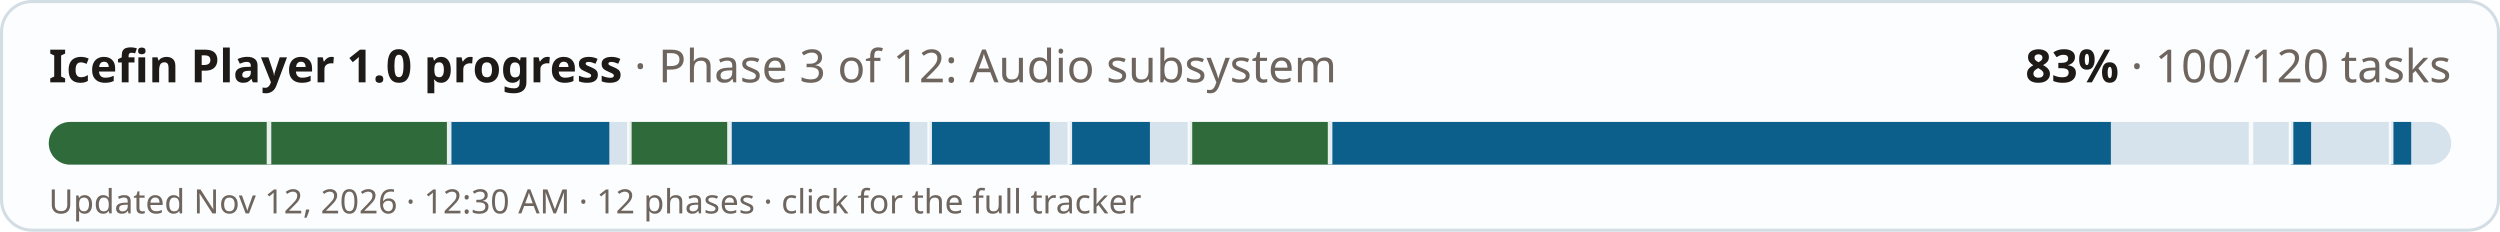
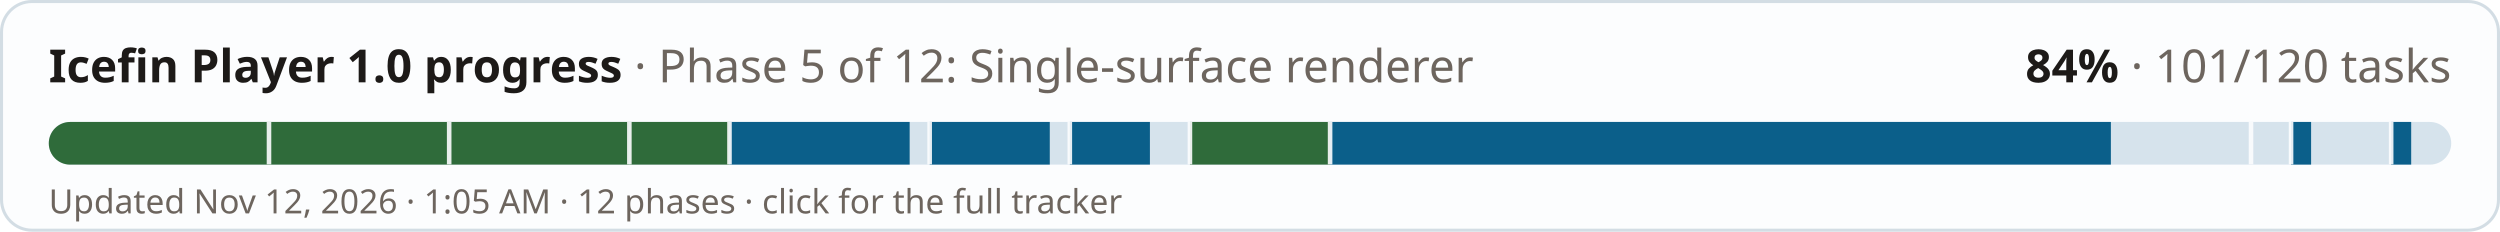
- <svg xmlns="http://www.w3.org/2000/svg" width="820" height="76" viewBox="0 0 820 76" role="img" aria-label="Icefin Player 1.0 progress: 83% (100 of 120 tasks)">
+ <svg xmlns="http://www.w3.org/2000/svg" width="820" height="76" viewBox="0 0 820 76" role="img" aria-label="Icefin Player 1.0 progress: 84% (101 of 120 tasks)">
  <style>
  .bg{fill:#fcfdfe;stroke:#d3dde4} .fg{fill:#1d1a18} .mu{fill:#6d655e} .track{fill:#d6e3ec} .done{fill:#0b5f8a} .full{fill:#2f6b3a} .tick{fill:#fcfdfe;opacity:.9}
  @media (prefers-color-scheme: dark){ .bg{fill:#1a2127;stroke:#2e3a43} .fg{fill:#f1ebe2} .mu{fill:#a99f94} .track{fill:#24384a} .done{fill:#6cb6e4} .full{fill:#6fbf7c} .tick{fill:#1a2127} }
  text{font-family:-apple-system,"Segoe UI",system-ui,"Noto Sans","DejaVu Sans",sans-serif}
</style>
  <rect class="bg" x="0.5" y="0.5" width="819" height="75" rx="10" />
-   <text class="fg" x="16" y="27" font-size="15" font-weight="700">Icefin Player 1.0 progress <tspan class="mu" font-weight="400">· Phase 3 of 12: Audio subsystem</tspan>
+   <text class="fg" x="16" y="27" font-size="15" font-weight="700">Icefin Player 1.0 progress <tspan class="mu" font-weight="400">· Phase 5 of 12: Single-surface renderer</tspan>
  </text>
-   <text class="fg" x="804" y="27" font-size="15" font-weight="700" text-anchor="end">83% <tspan class="mu" font-weight="400">· 100/120 tasks</tspan>
+   <text class="fg" x="804" y="27" font-size="15" font-weight="700" text-anchor="end">84% <tspan class="mu" font-weight="400">· 101/120 tasks</tspan>
  </text>
  <rect class="track" x="16" y="40" width="788" height="14" rx="7" />
  <clipPath id="c">
    <rect x="16" y="40" width="788" height="14" rx="7" />
  </clipPath>
  <g clip-path="url(#c)">
    <rect class="full" x="16" y="40" width="72.23" height="14" />
    <rect class="full" x="88.23" y="40" width="59.1" height="14" />
-     <rect class="done" x="147.33" y="40" width="52.53" height="14" />
+     <rect class="full" x="147.33" y="40" width="59.1" height="14" />
    <rect class="full" x="206.43" y="40" width="32.83" height="14" />
    <rect class="done" x="239.27" y="40" width="59.1" height="14" />
    <rect class="done" x="304.93" y="40" width="39.4" height="14" />
    <rect class="done" x="350.9" y="40" width="26.27" height="14" />
    <rect class="full" x="390.3" y="40" width="45.97" height="14" />
    <rect class="done" x="436.27" y="40" width="256.1" height="14" />
    <rect class="done" x="751.47" y="40" width="6.57" height="14" />
    <rect class="done" x="784.3" y="40" width="6.57" height="14" />
    <rect class="tick" x="87.48" y="40" width="1.5" height="14" />
    <rect class="tick" x="146.58" y="40" width="1.5" height="14" />
    <rect class="tick" x="205.68" y="40" width="1.5" height="14" />
    <rect class="tick" x="238.52" y="40" width="1.5" height="14" />
    <rect class="tick" x="304.18" y="40" width="1.5" height="14" />
    <rect class="tick" x="350.15" y="40" width="1.5" height="14" />
    <rect class="tick" x="389.55" y="40" width="1.5" height="14" />
    <rect class="tick" x="435.52" y="40" width="1.5" height="14" />
    <rect class="tick" x="737.58" y="40" width="1.5" height="14" />
    <rect class="tick" x="750.72" y="40" width="1.5" height="14" />
    <rect class="tick" x="783.55" y="40" width="1.5" height="14" />
  </g>
-   <text class="mu" x="16" y="70" font-size="11">Updated Nov 12, 2026 · 12:30 AM · 12 phases · click for the full tracker</text>
+   <text class="mu" x="16" y="70" font-size="11">Updated Nov 12, 2026 · 1:05 AM · 12 phases · click for the full tracker</text>
</svg>
